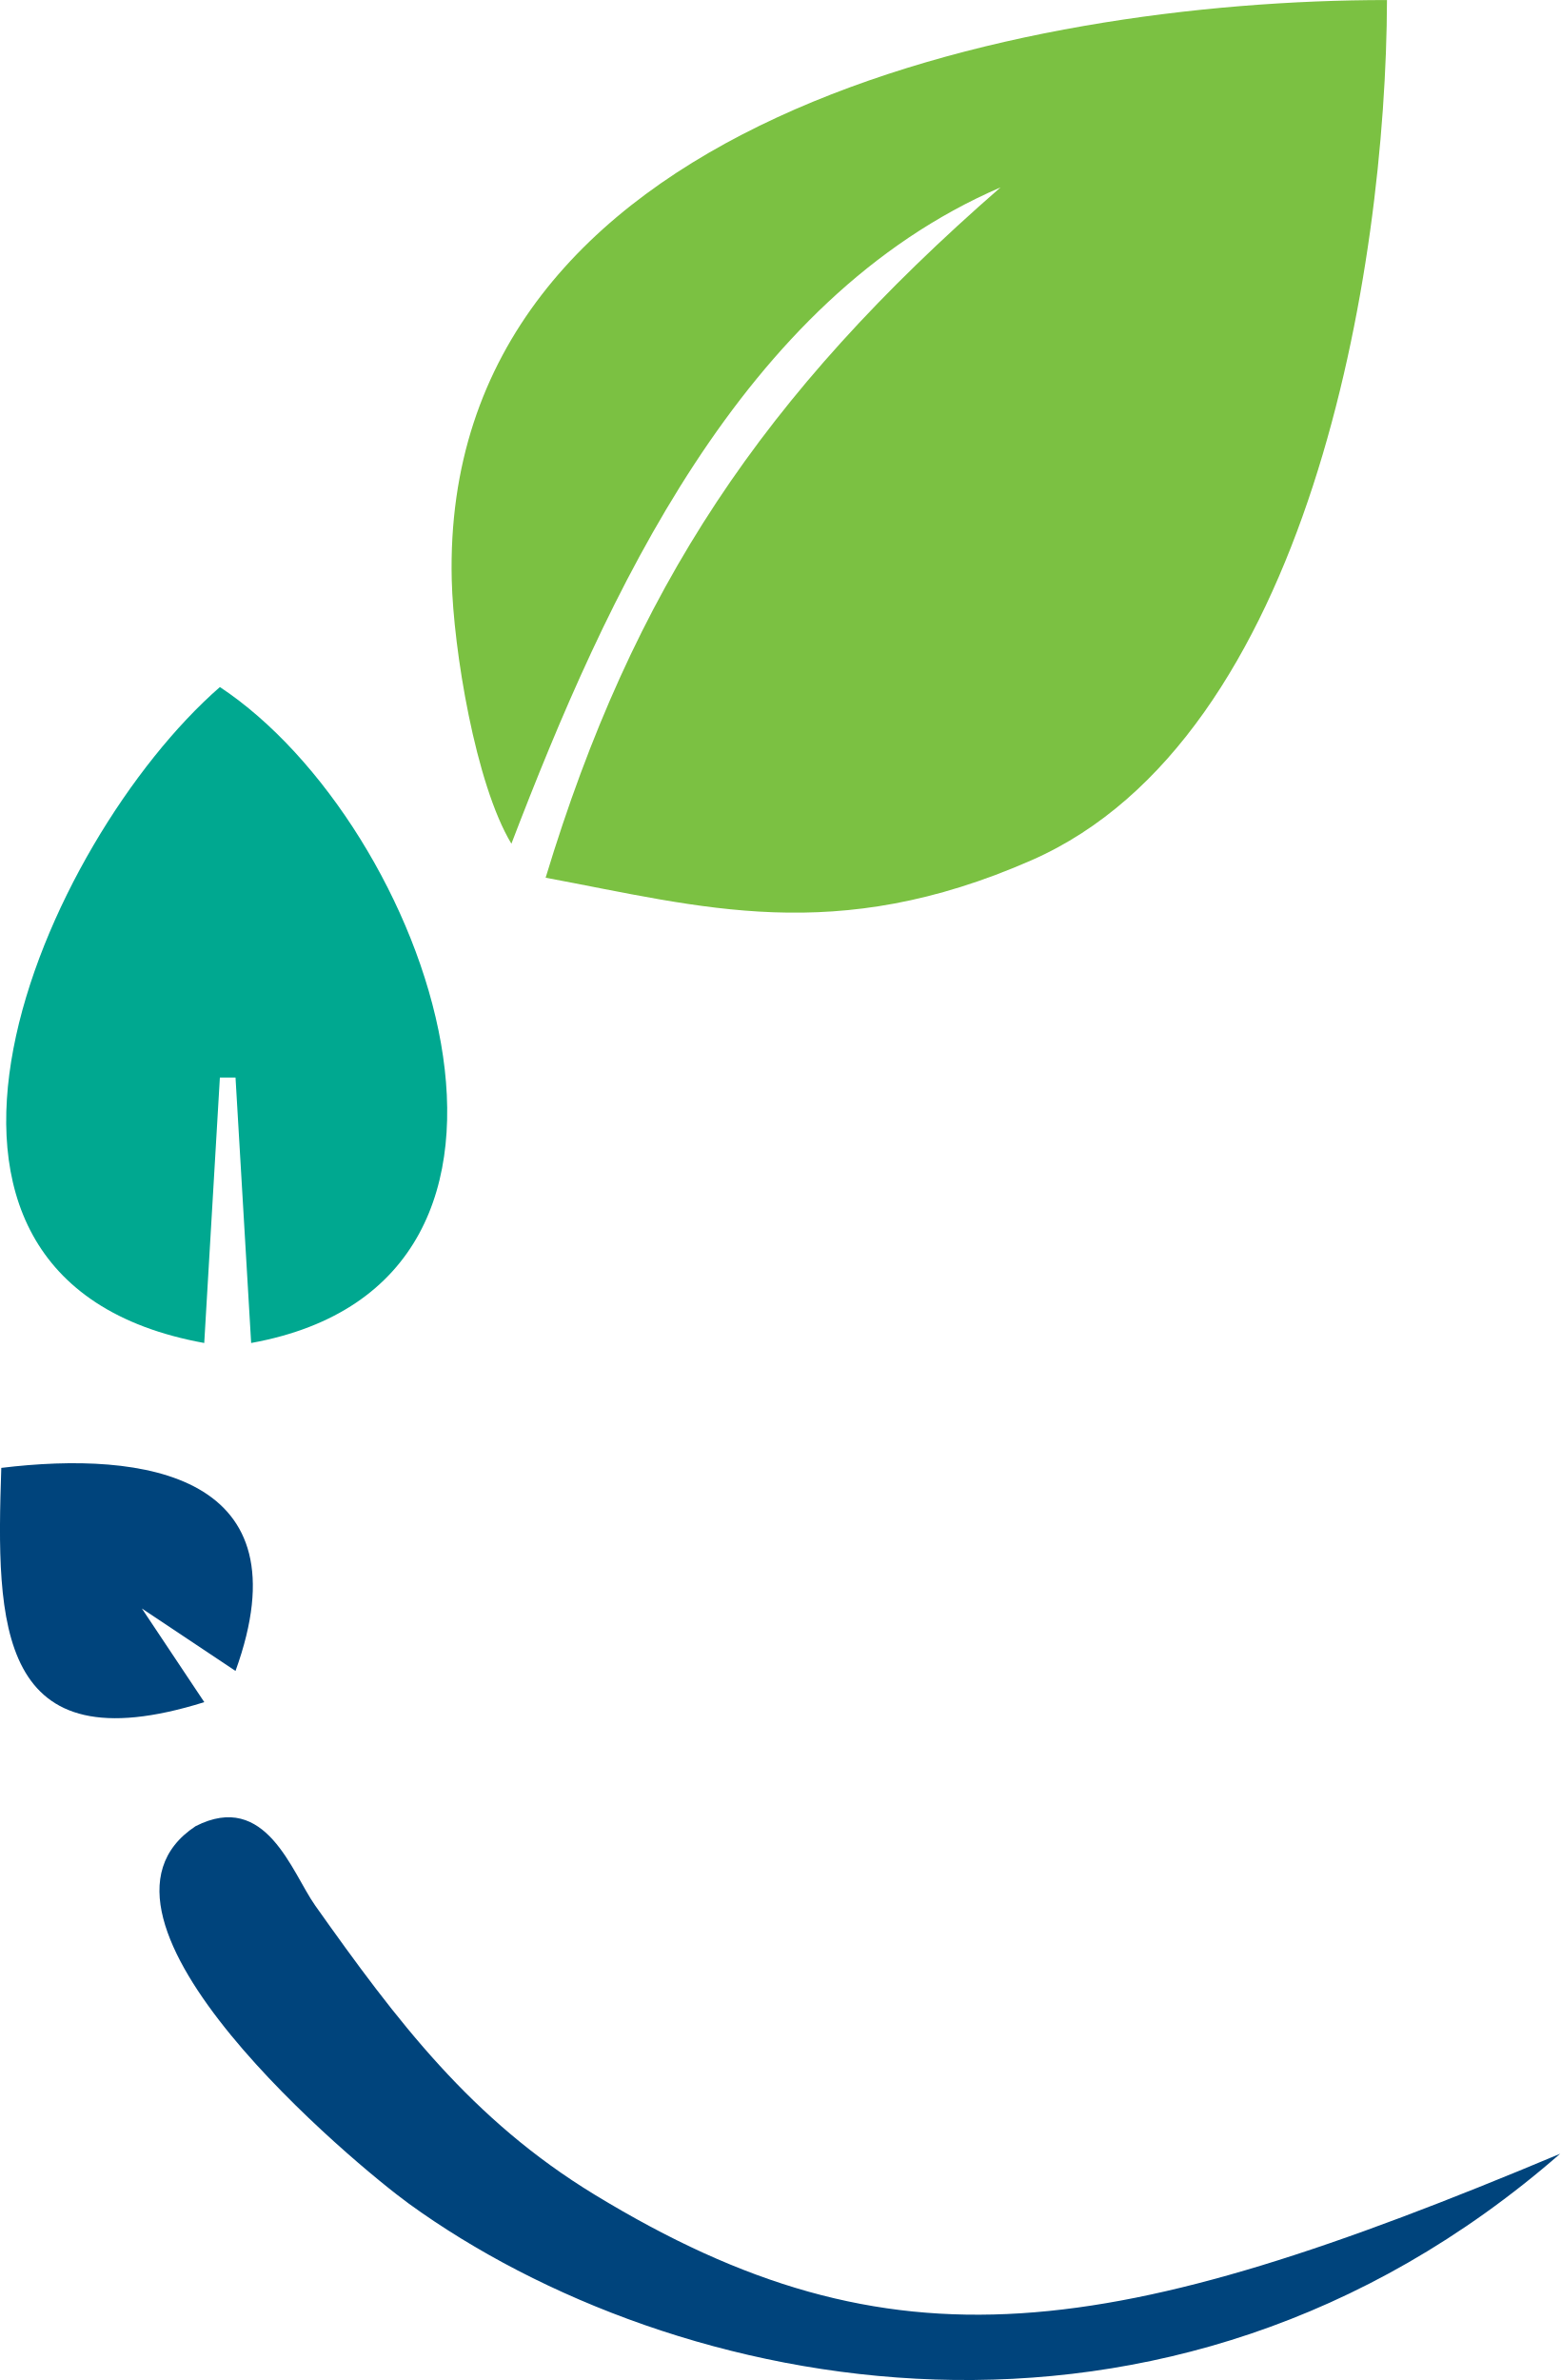
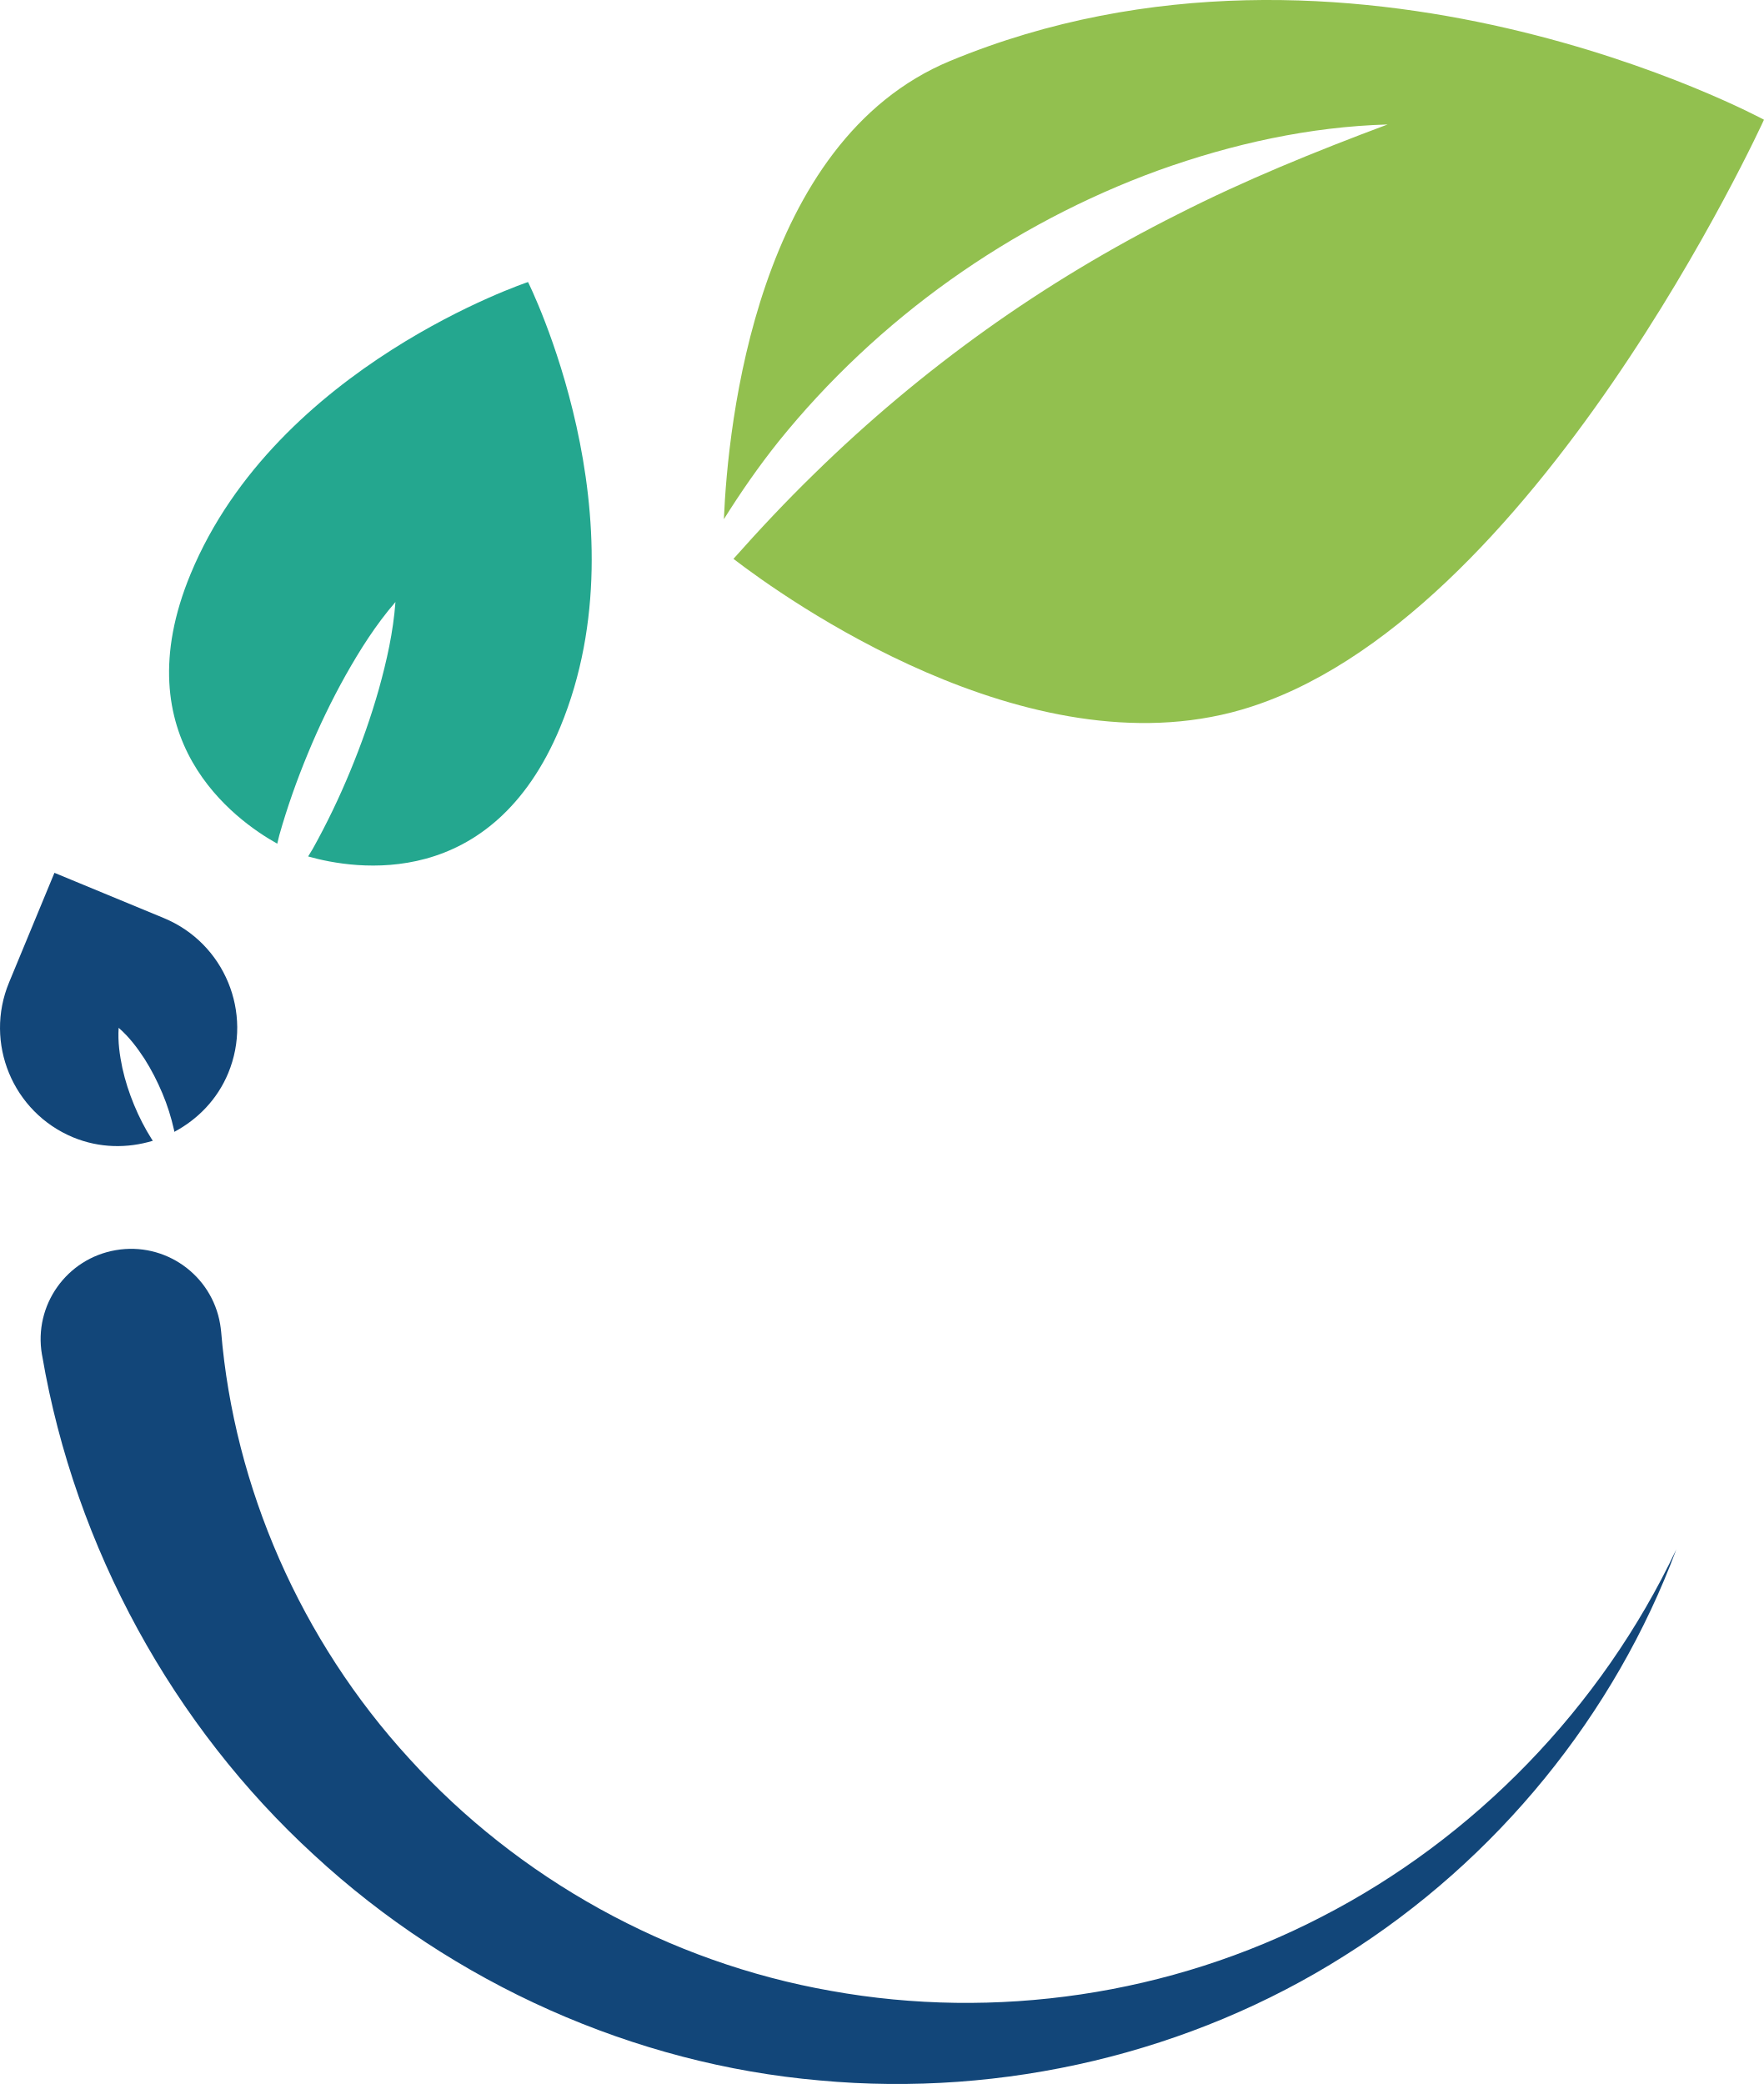
- <svg xmlns="http://www.w3.org/2000/svg" width="26.438mm" height="40.323mm" viewBox="0 0 26.438 40.323" version="1.1" id="svg5">
-   <defs id="defs2" />
-   <g id="layer1" transform="translate(-49.55807,-102.2574)">
-     <path style="fill:#00447c;stroke:none;stroke-width:0.265;fill-opacity:1" d="m 75.996,138.747 c -7.62,3.198 -11.295,3.779 -16.362,0.693 -2.089,-1.273 -3.343,-2.934 -4.734,-4.897 -0.4,-0.565 -0.832,-1.954 -2.027,-1.346 -2.345,1.547 2.73,5.756 3.615,6.397 4.466,3.236 12.814,4.989 19.508,-0.847 z" id="path73459" />
-     <path style="fill:#00447c;stroke:none;stroke-width:0.265;fill-opacity:1" d="m 49.58,127.127 c -0.089,2.657 -0.077,5.068 3.44,3.969 l -1.058,-1.587 1.587,1.058 c 1.208,-3.335 -1.545,-3.735 -3.969,-3.44" id="path73457" />
-     <path style="fill:#00a890;stroke:none;stroke-width:0.265;fill-opacity:1" d="m 53.284,113.898 c -2.987,2.606 -6.254,10.027 -0.265,11.113 l 0.265,-4.498 h 0.265 l 0.265,4.498 c 5.769,-1.045 2.985,-8.788 -0.529,-11.113" id="path73455" />
-     <path style="fill:#7bc142;stroke:none;stroke-width:0.265;fill-opacity:1" d="m 58.224,116.552 c 1.619,-4.223 3.888,-9.221 8.289,-11.12 -4.035,3.516 -6.226,6.803 -7.709,11.696 2.649,0.493 4.902,1.168 8.238,-0.298 4.695,-2.062 6.006,-9.997 6.019,-14.572 -6.244,0 -16.036,2.03 -15.848,9.823 0.028,1.172 0.401,3.46 1.011,4.471" id="path1079" />
+ <svg xmlns="http://www.w3.org/2000/svg" version="1.1" id="svg3277" xml:space="preserve" width="297.4" height="351.373" viewBox="0 0 297.4 351.373">
+   <defs id="defs3281" />
+   <g id="g3283" transform="matrix(1.333333,0,0,-1.333333,0,351.3733)">
+     <g id="g3285" transform="scale(0.1)">
+       <path d="M 207.426,1474.25 68.84,1531.58 11.5,1393.04 c -31.773,-76.49 4.586,-164.25 80.981,-195.96 33.417,-13.79 68.68,-14.06 100.778,-4.32 -0.387,0.61 -0.82,1.15 -1.262,1.8 -8.82,13.9 -16.23,28.45 -22.445,43.5 -6.215,15.03 -11.289,30.57 -14.828,46.7 -3.368,16.24 -5.879,32.75 -4.684,50.85 13.617,-11.89 23.598,-25.39 32.699,-39.25 8.825,-13.94 16.239,-28.51 22.567,-43.54 6.328,-14.99 11.218,-30.51 14.828,-46.7 0.16,-0.66 0.211,-1.37 0.32,-2.07 29.531,15.8 54.281,40.86 68.117,74.23 31.61,76.4 -4.73,164.2 -81.144,195.97" style="fill:#124679;fill-opacity:1;fill-rule:nonzero;stroke:none" id="path3287" />
+       <path d="m 667.676,2278.66 c 0,0 -317.508,-105.68 -426.625,-369.07 -86.703,-209.16 56.359,-311.52 109.551,-341.16 0.914,3.59 1.625,7.29 2.605,10.84 10.035,35.42 22.238,69.82 36.25,103.6 13.898,33.68 29.758,66.65 47.684,98.7 18.093,32.05 37.824,63.43 62.898,92.48 -2.836,-38.35 -11.078,-74.44 -20.883,-109.87 -9.972,-35.32 -22.179,-69.81 -36.125,-103.54 -13.91,-33.79 -29.707,-66.71 -47.633,-98.87 -1.851,-3.15 -3.929,-6.26 -5.781,-9.48 58.699,-16.67 232.16,-45.4 318.817,163.61 109.046,263.5 -40.758,562.76 -40.758,562.76" style="fill:#24a78f;fill-opacity:1;fill-rule:nonzero;stroke:none" id="path3289" />
+       <path d="M 1201.55,2558.3 C 956.453,2456.77 920.434,2099.08 915.309,1978.75 c 21.254,33.9 44.05,66.87 69.117,98.2 62.344,77.35 135.794,146.34 217.004,204.21 81.3,57.88 170.26,104.87 263.61,138.81 93.47,33.53 191.14,55.11 289.55,57.94 -92.09,-34.45 -180.82,-70.53 -265.56,-113.69 -84.92,-42.62 -165.96,-91.38 -242.58,-146.1 -76.67,-54.83 -149.11,-115.61 -216.9,-181.99 -35.269,-34.33 -69.12,-70.35 -102.124,-107.52 64.609,-49.65 371.564,-269.4 642.204,-190.81 369.84,107.37 660.86,746.1 660.86,746.1 0,0 -523.53,283.72 -1028.94,74.4" style="fill:#92c04f;fill-opacity:1;fill-rule:nonzero;stroke:none" id="path3291" />
+       <path d="M 2119.62,676 C 2042.13,467.719 1893.25,283.559 1699.76,162.02 1506.63,39.789 1269.77,-17.18 1036.29,4.52 802.504,24.91 573.598,126.262 396.91,289.77 219.586,452.289 95.106,677.059 53.363,920.809 l -0.34,1.703 c -10.672,62.238 31.176,121.308 93.418,131.928 62.247,10.7 121.258,-31.11 131.883,-93.338 0.555,-3.223 0.989,-6.661 1.309,-9.883 C 295.992,754.66 380.023,561.281 517.848,411.102 654.855,260.301 844.473,153.91 1051.24,117.68 c 206.66,-37.239 428.13,-5.66 620.08,93.832 192.16,98.75 353.16,263.558 448.3,464.488" style="fill:#124679;fill-opacity:1;fill-rule:nonzero;stroke:none" id="path3293" />
+     </g>
  </g>
</svg>
